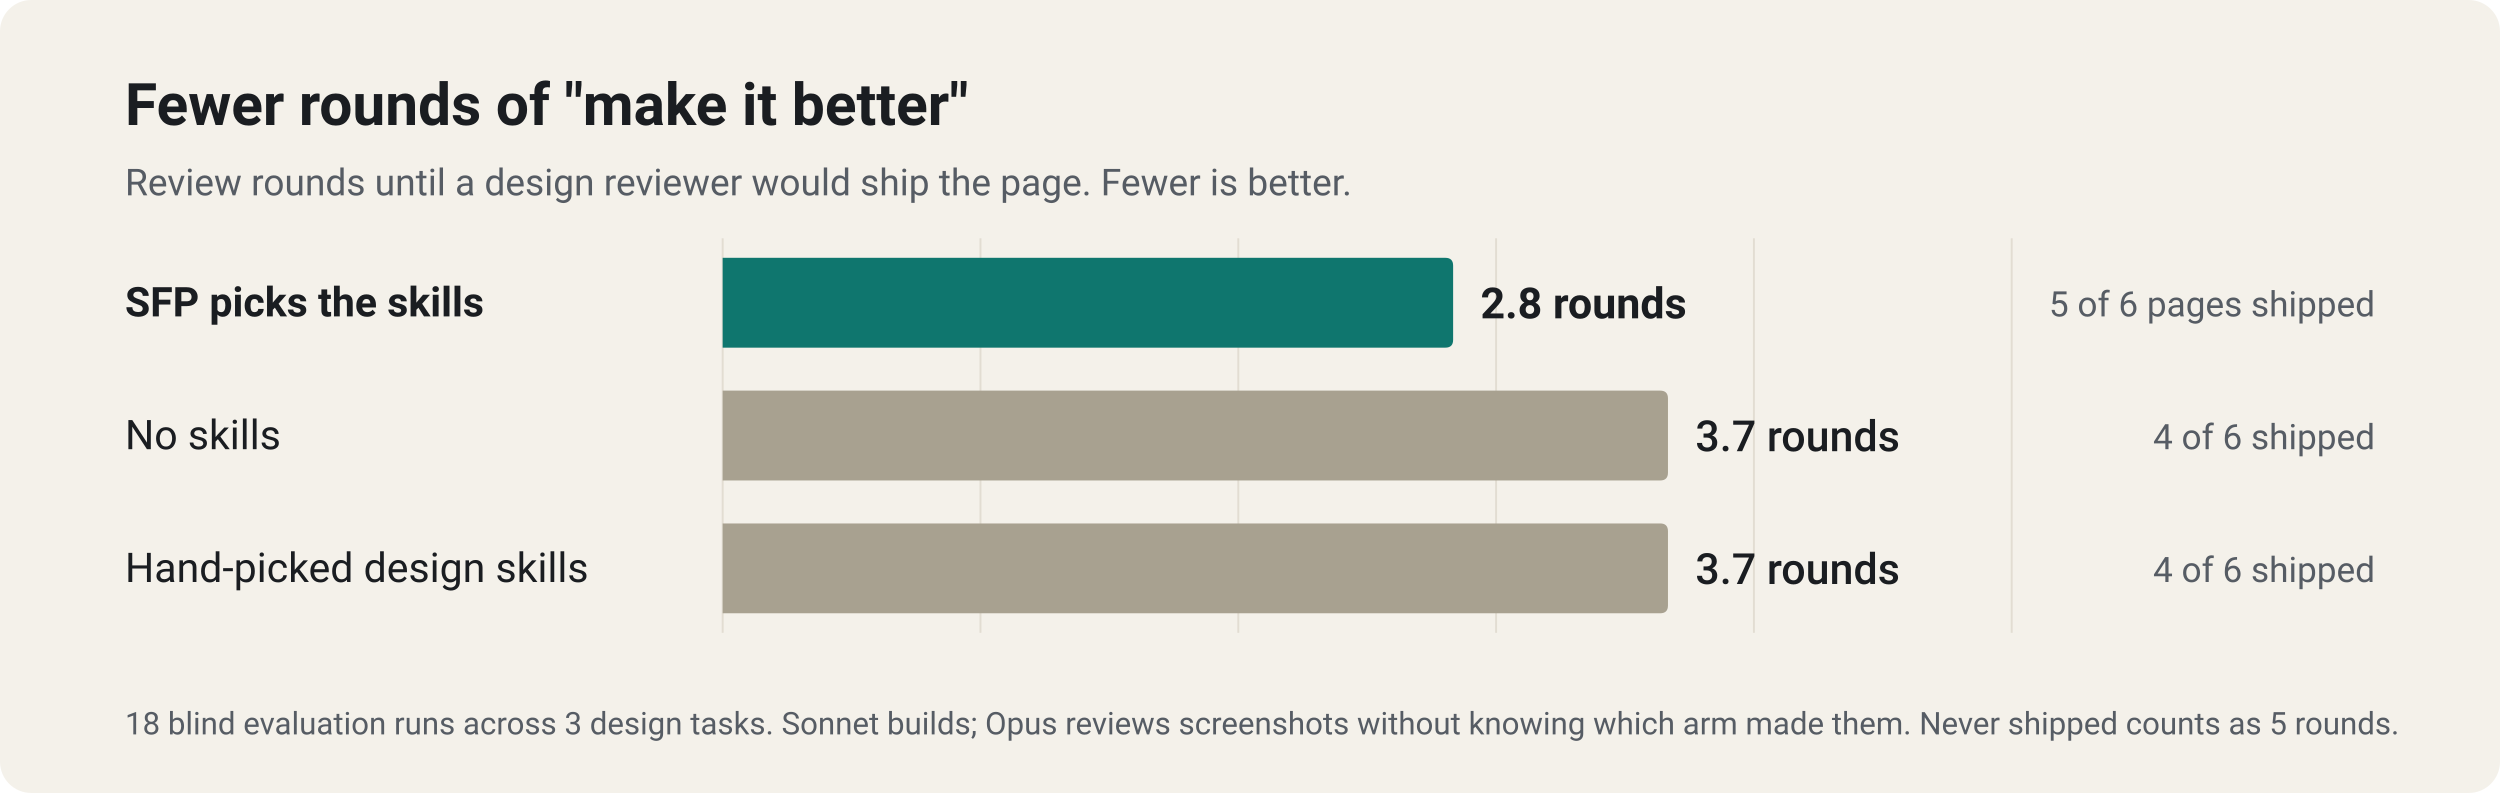
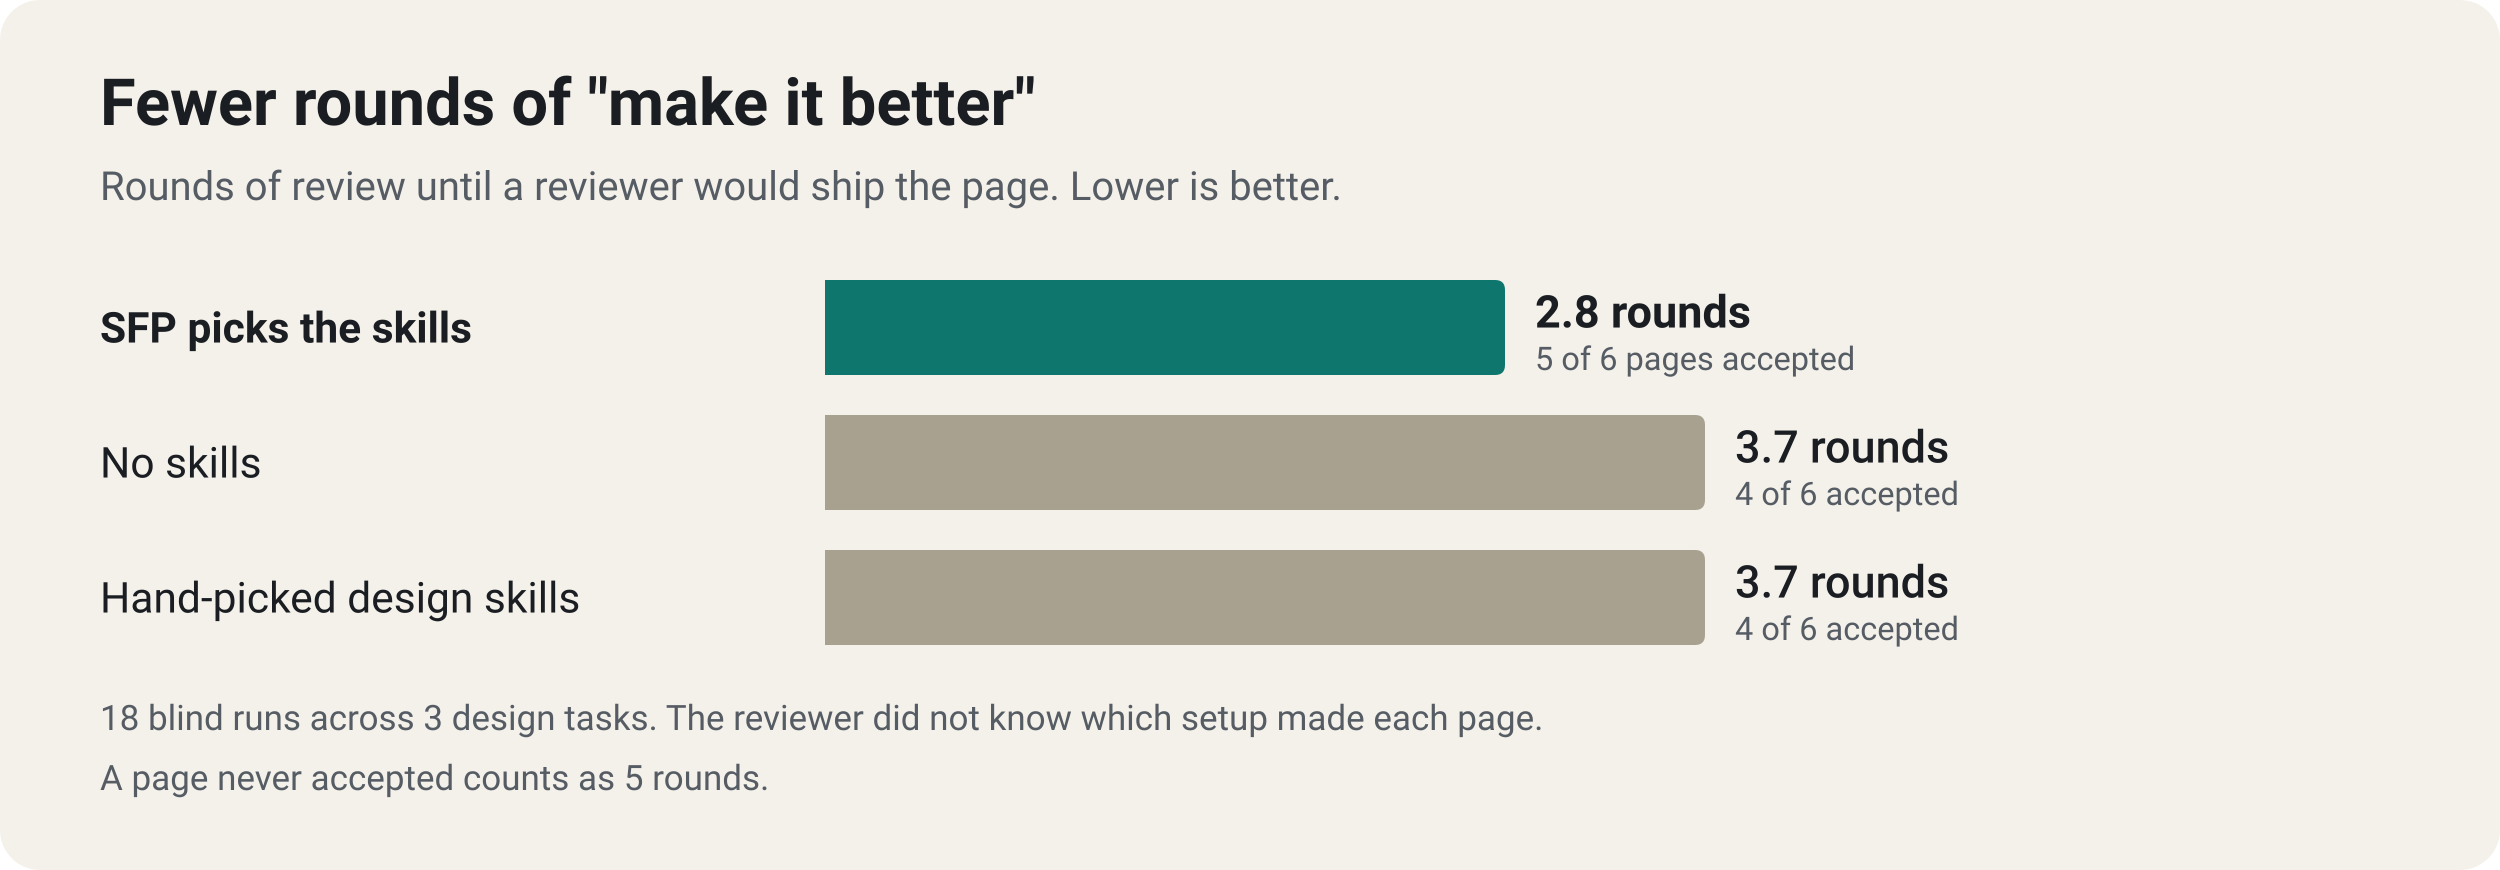
- <svg xmlns="http://www.w3.org/2000/svg" width="1280" height="406" viewBox="0 0 1280 406" role="img" aria-labelledby="t d">
-   <rect width="1280" height="406" rx="16" fill="#f4f1ea" />
-   <text x="64" y="64" font-family="ui-sans-serif, system-ui, -apple-system, 'Segoe UI', Roboto, 'Helvetica Neue', Arial, sans-serif" font-size="30" font-weight="600" fill="#1a1d21" text-anchor="start">Fewer rounds of "make it better"</text>
-   <text x="64" y="100" font-family="ui-sans-serif, system-ui, -apple-system, 'Segoe UI', Roboto, 'Helvetica Neue', Arial, sans-serif" font-size="19" font-weight="400" fill="#565c64" text-anchor="start">Review rounds until a design reviewer would ship the page. Fewer is better.</text>
-   <line x1="370.0" y1="122" x2="370.0" y2="324" stroke="#e2ddd2" stroke-width="1" />
-   <line x1="502.0" y1="122" x2="502.0" y2="324" stroke="#e2ddd2" stroke-width="1" />
-   <line x1="634.0" y1="122" x2="634.0" y2="324" stroke="#e2ddd2" stroke-width="1" />
-   <line x1="766.0" y1="122" x2="766.0" y2="324" stroke="#e2ddd2" stroke-width="1" />
-   <line x1="898.0" y1="122" x2="898.0" y2="324" stroke="#e2ddd2" stroke-width="1" />
-   <line x1="1030.0" y1="122" x2="1030.0" y2="324" stroke="#e2ddd2" stroke-width="1" />
-   <text x="64" y="162.0" font-family="ui-sans-serif, system-ui, -apple-system, 'Segoe UI', Roboto, 'Helvetica Neue', Arial, sans-serif" font-size="21" font-weight="600" fill="#1a1d21" text-anchor="start">SFP picks the skills</text>
-   <path d="M370.0 132.0 H740.0 Q744.0 132.0 744.0 136.0 V174.0 Q744.0 178.0 740.0 178.0 H370.0 Z" fill="#0f766e" />
-   <text x="758.0" y="163.0" font-family="ui-sans-serif, system-ui, -apple-system, 'Segoe UI', Roboto, 'Helvetica Neue', Arial, sans-serif" font-size="22" font-weight="700" fill="#1a1d21" text-anchor="start">2.8 rounds</text>
-   <text x="1216" y="162.0" font-family="ui-sans-serif, system-ui, -apple-system, 'Segoe UI', Roboto, 'Helvetica Neue', Arial, sans-serif" font-size="18" font-weight="400" fill="#565c64" text-anchor="end">5 of 6 pages shipped</text>
-   <text x="64" y="230.0" font-family="ui-sans-serif, system-ui, -apple-system, 'Segoe UI', Roboto, 'Helvetica Neue', Arial, sans-serif" font-size="21" font-weight="400" fill="#1a1d21" text-anchor="start">No skills</text>
-   <path d="M370.0 200.0 H850.0 Q854.0 200.0 854.0 204.0 V242.0 Q854.0 246.0 850.0 246.0 H370.0 Z" fill="#a8a190" />
-   <text x="868.0" y="231.0" font-family="ui-sans-serif, system-ui, -apple-system, 'Segoe UI', Roboto, 'Helvetica Neue', Arial, sans-serif" font-size="22" font-weight="500" fill="#1a1d21" text-anchor="start">3.7 rounds</text>
-   <text x="1216" y="230.0" font-family="ui-sans-serif, system-ui, -apple-system, 'Segoe UI', Roboto, 'Helvetica Neue', Arial, sans-serif" font-size="18" font-weight="400" fill="#565c64" text-anchor="end">4 of 6 shipped</text>
-   <text x="64" y="298.0" font-family="ui-sans-serif, system-ui, -apple-system, 'Segoe UI', Roboto, 'Helvetica Neue', Arial, sans-serif" font-size="21" font-weight="400" fill="#1a1d21" text-anchor="start">Hand-picked design skills</text>
-   <path d="M370.0 268.0 H850.0 Q854.0 268.0 854.0 272.0 V310.0 Q854.0 314.0 850.0 314.0 H370.0 Z" fill="#a8a190" />
-   <text x="868.0" y="299.0" font-family="ui-sans-serif, system-ui, -apple-system, 'Segoe UI', Roboto, 'Helvetica Neue', Arial, sans-serif" font-size="22" font-weight="500" fill="#1a1d21" text-anchor="start">3.7 rounds</text>
-   <text x="1216" y="298.0" font-family="ui-sans-serif, system-ui, -apple-system, 'Segoe UI', Roboto, 'Helvetica Neue', Arial, sans-serif" font-size="18" font-weight="400" fill="#565c64" text-anchor="end">4 of 6 shipped</text>
-   <text x="64" y="376" font-family="ui-sans-serif, system-ui, -apple-system, 'Segoe UI', Roboto, 'Helvetica Neue', Arial, sans-serif" font-size="16" font-weight="400" fill="#565c64" text-anchor="start">18 blind evaluation runs across 3 design tasks. Sonnet builds; Opus reviews screenshots without knowing which arm made them. Never shipped counts as 5 rounds.</text>
+ <svg xmlns="http://www.w3.org/2000/svg" width="1000" height="348" viewBox="0 0 1000 348" role="img" aria-labelledby="t d">
+   <rect width="1000" height="348" rx="16" fill="#f4f1ea" />
+   <text x="40" y="50" font-family="ui-sans-serif, system-ui, -apple-system, 'Segoe UI', Roboto, 'Helvetica Neue', Arial, sans-serif" font-size="26" font-weight="700" fill="#1a1d21" text-anchor="start">Fewer rounds of "make it better"</text>
+   <text x="40" y="80" font-family="ui-sans-serif, system-ui, -apple-system, 'Segoe UI', Roboto, 'Helvetica Neue', Arial, sans-serif" font-size="16" font-weight="400" fill="#565c64" text-anchor="start">Rounds of review until a reviewer would ship the page. Lower is better.</text>
+   <text x="40" y="137.0" font-family="ui-sans-serif, system-ui, -apple-system, 'Segoe UI', Roboto, 'Helvetica Neue', Arial, sans-serif" font-size="17" font-weight="700" fill="#1a1d21" text-anchor="start">SFP picks the skills</text>
+   <path d="M330.0 112.0 H598.0 Q602.0 112.0 602.0 116.0 V146.0 Q602.0 150.0 598.0 150.0 H330.0 Z" fill="#0f766e" />
+   <text x="614.0" y="131.0" font-family="ui-sans-serif, system-ui, -apple-system, 'Segoe UI', Roboto, 'Helvetica Neue', Arial, sans-serif" font-size="18" font-weight="700" fill="#1a1d21" text-anchor="start">2.8 rounds</text>
+   <text x="614.0" y="148.0" font-family="ui-sans-serif, system-ui, -apple-system, 'Segoe UI', Roboto, 'Helvetica Neue', Arial, sans-serif" font-size="13" font-weight="400" fill="#565c64" text-anchor="start">5 of 6 pages accepted</text>
+   <text x="40" y="191.0" font-family="ui-sans-serif, system-ui, -apple-system, 'Segoe UI', Roboto, 'Helvetica Neue', Arial, sans-serif" font-size="17" font-weight="400" fill="#1a1d21" text-anchor="start">No skills</text>
+   <path d="M330.0 166.0 H678.0 Q682.0 166.0 682.0 170.0 V200.0 Q682.0 204.0 678.0 204.0 H330.0 Z" fill="#a8a190" />
+   <text x="694.0" y="185.0" font-family="ui-sans-serif, system-ui, -apple-system, 'Segoe UI', Roboto, 'Helvetica Neue', Arial, sans-serif" font-size="18" font-weight="500" fill="#1a1d21" text-anchor="start">3.7 rounds</text>
+   <text x="694.0" y="202.0" font-family="ui-sans-serif, system-ui, -apple-system, 'Segoe UI', Roboto, 'Helvetica Neue', Arial, sans-serif" font-size="13" font-weight="400" fill="#565c64" text-anchor="start">4 of 6 accepted</text>
+   <text x="40" y="245.0" font-family="ui-sans-serif, system-ui, -apple-system, 'Segoe UI', Roboto, 'Helvetica Neue', Arial, sans-serif" font-size="17" font-weight="400" fill="#1a1d21" text-anchor="start">Hand-picked design skills</text>
+   <path d="M330.0 220.0 H678.0 Q682.0 220.0 682.0 224.0 V254.0 Q682.0 258.0 678.0 258.0 H330.0 Z" fill="#a8a190" />
+   <text x="694.0" y="239.0" font-family="ui-sans-serif, system-ui, -apple-system, 'Segoe UI', Roboto, 'Helvetica Neue', Arial, sans-serif" font-size="18" font-weight="500" fill="#1a1d21" text-anchor="start">3.7 rounds</text>
+   <text x="694.0" y="256.0" font-family="ui-sans-serif, system-ui, -apple-system, 'Segoe UI', Roboto, 'Helvetica Neue', Arial, sans-serif" font-size="13" font-weight="400" fill="#565c64" text-anchor="start">4 of 6 accepted</text>
+   <text x="40" y="292" font-family="ui-sans-serif, system-ui, -apple-system, 'Segoe UI', Roboto, 'Helvetica Neue', Arial, sans-serif" font-size="14" font-weight="400" fill="#565c64" text-anchor="start">18 blind runs across 3 design tasks. The reviewer did not know which setup made each page.</text>
+   <text x="40" y="316" font-family="ui-sans-serif, system-ui, -apple-system, 'Segoe UI', Roboto, 'Helvetica Neue', Arial, sans-serif" font-size="14" font-weight="400" fill="#565c64" text-anchor="start">A page never accepted counts as 5 rounds.</text>
</svg>
